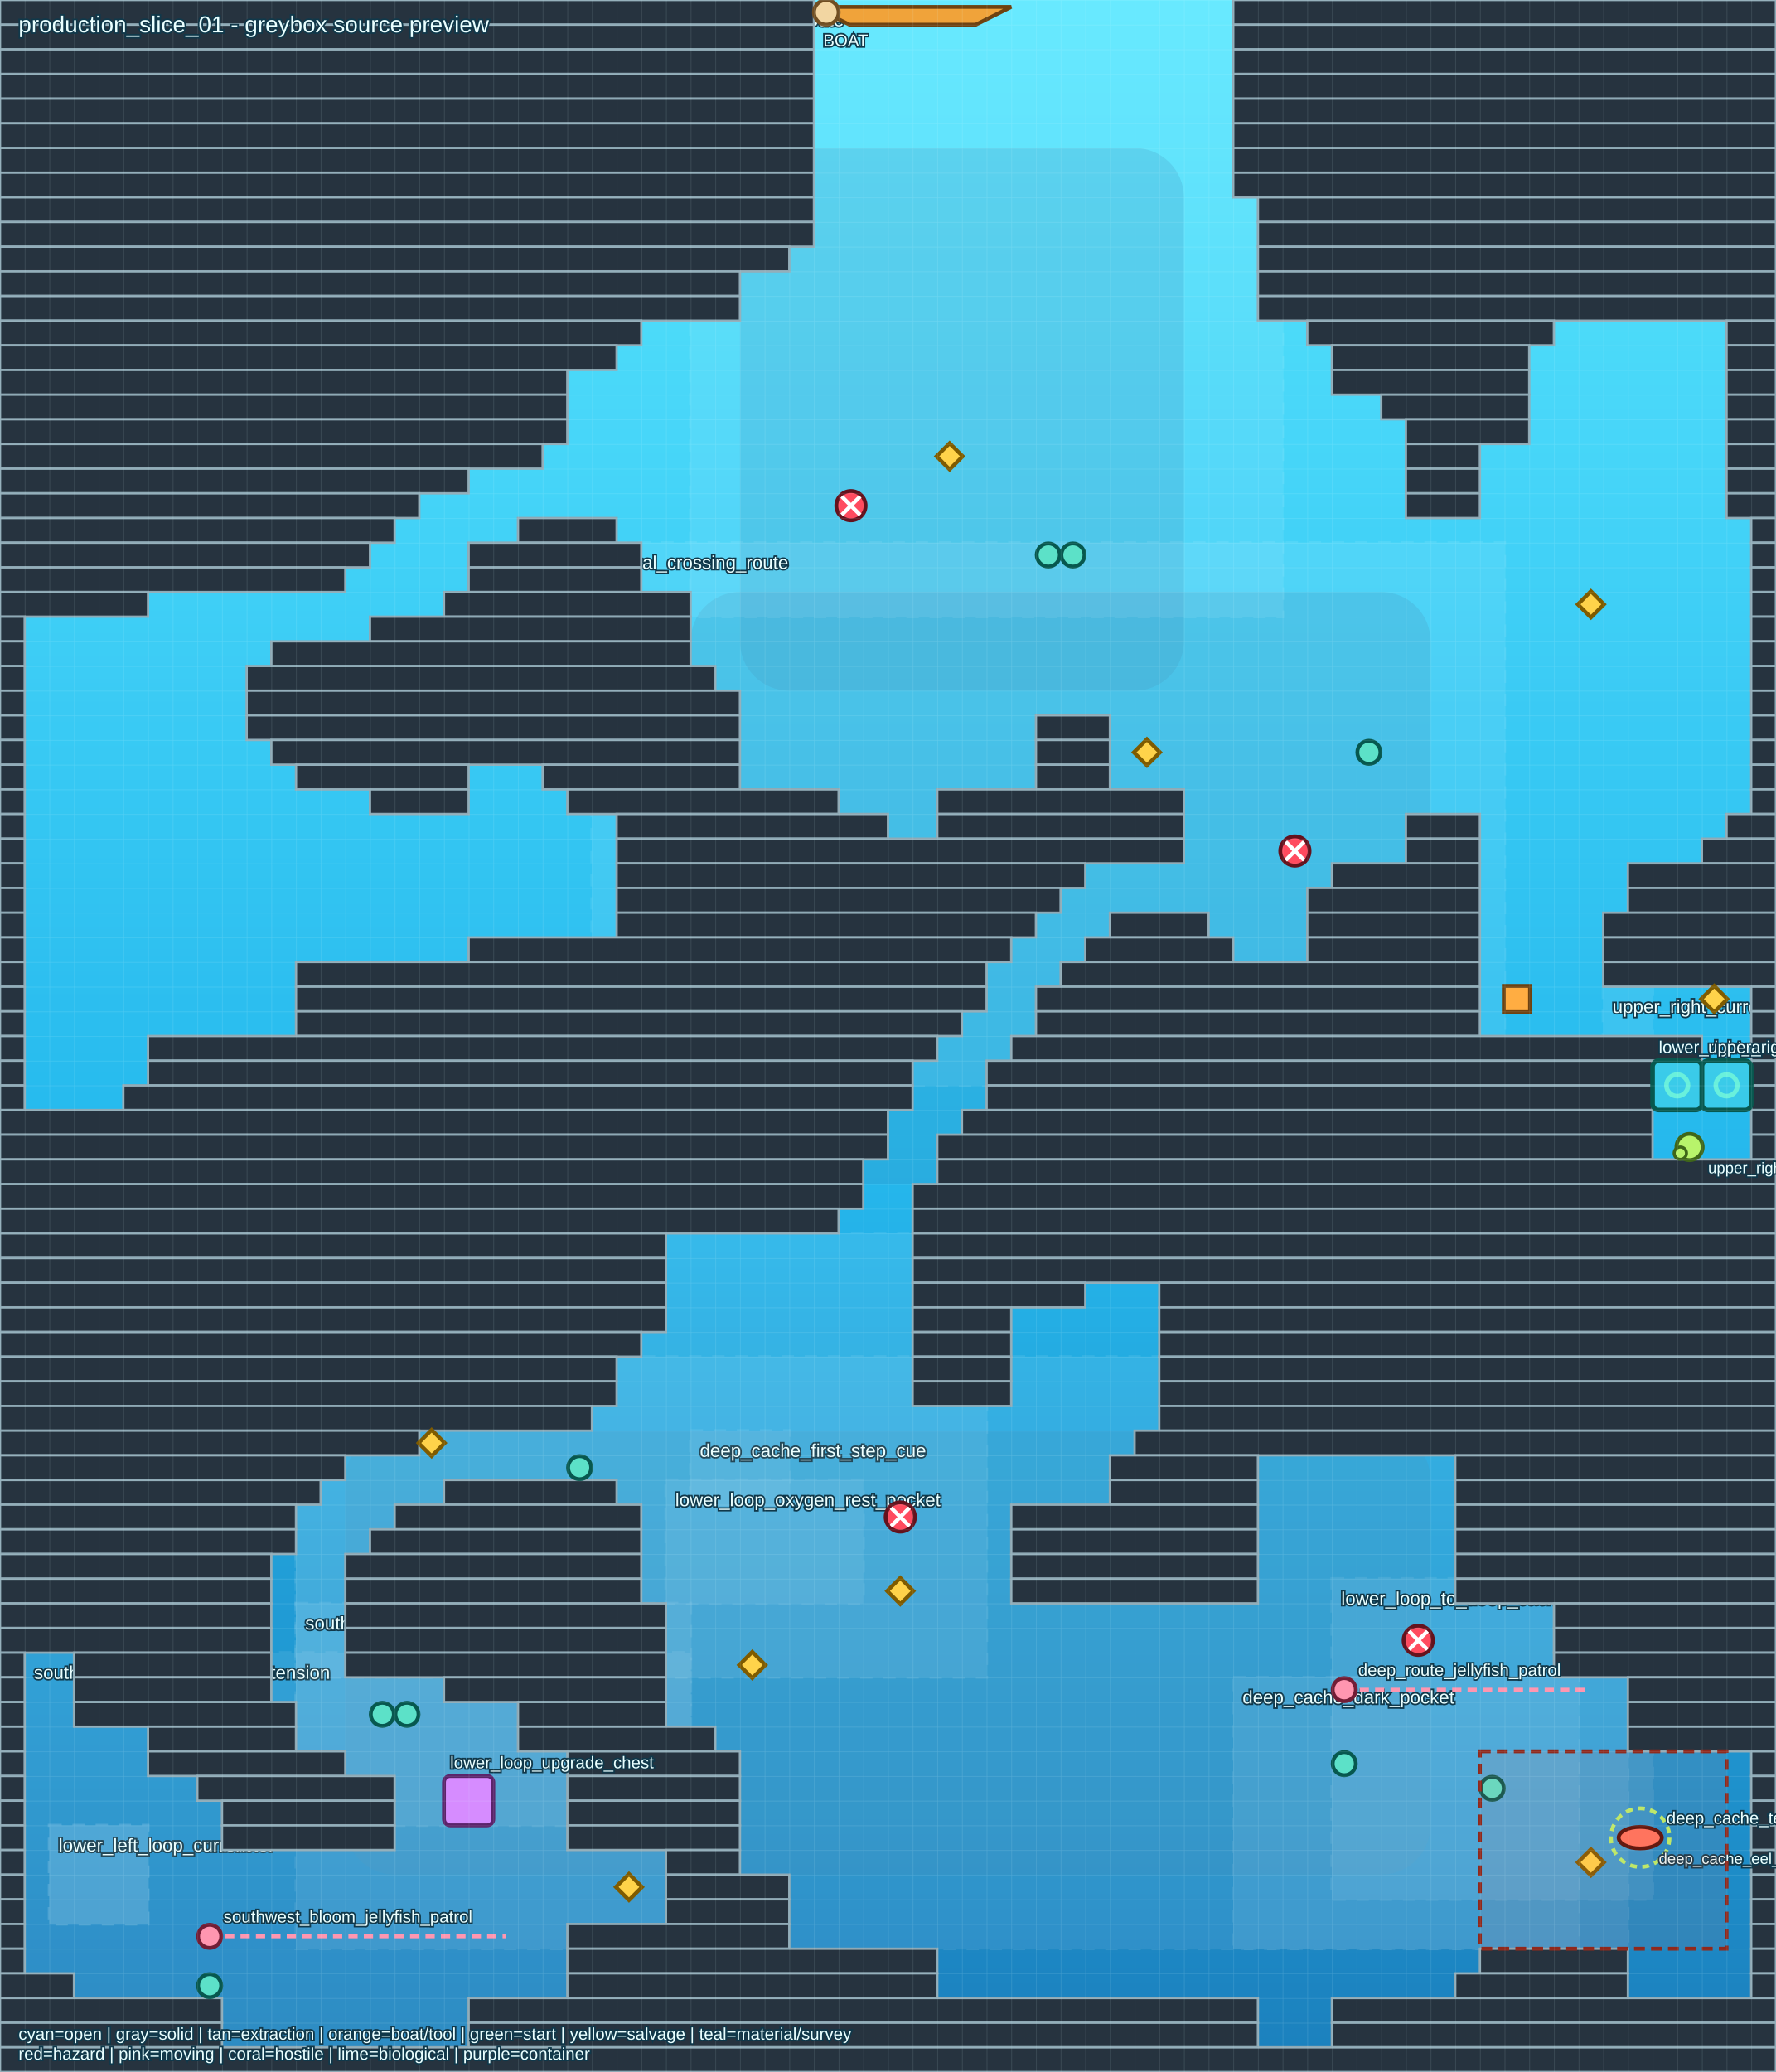
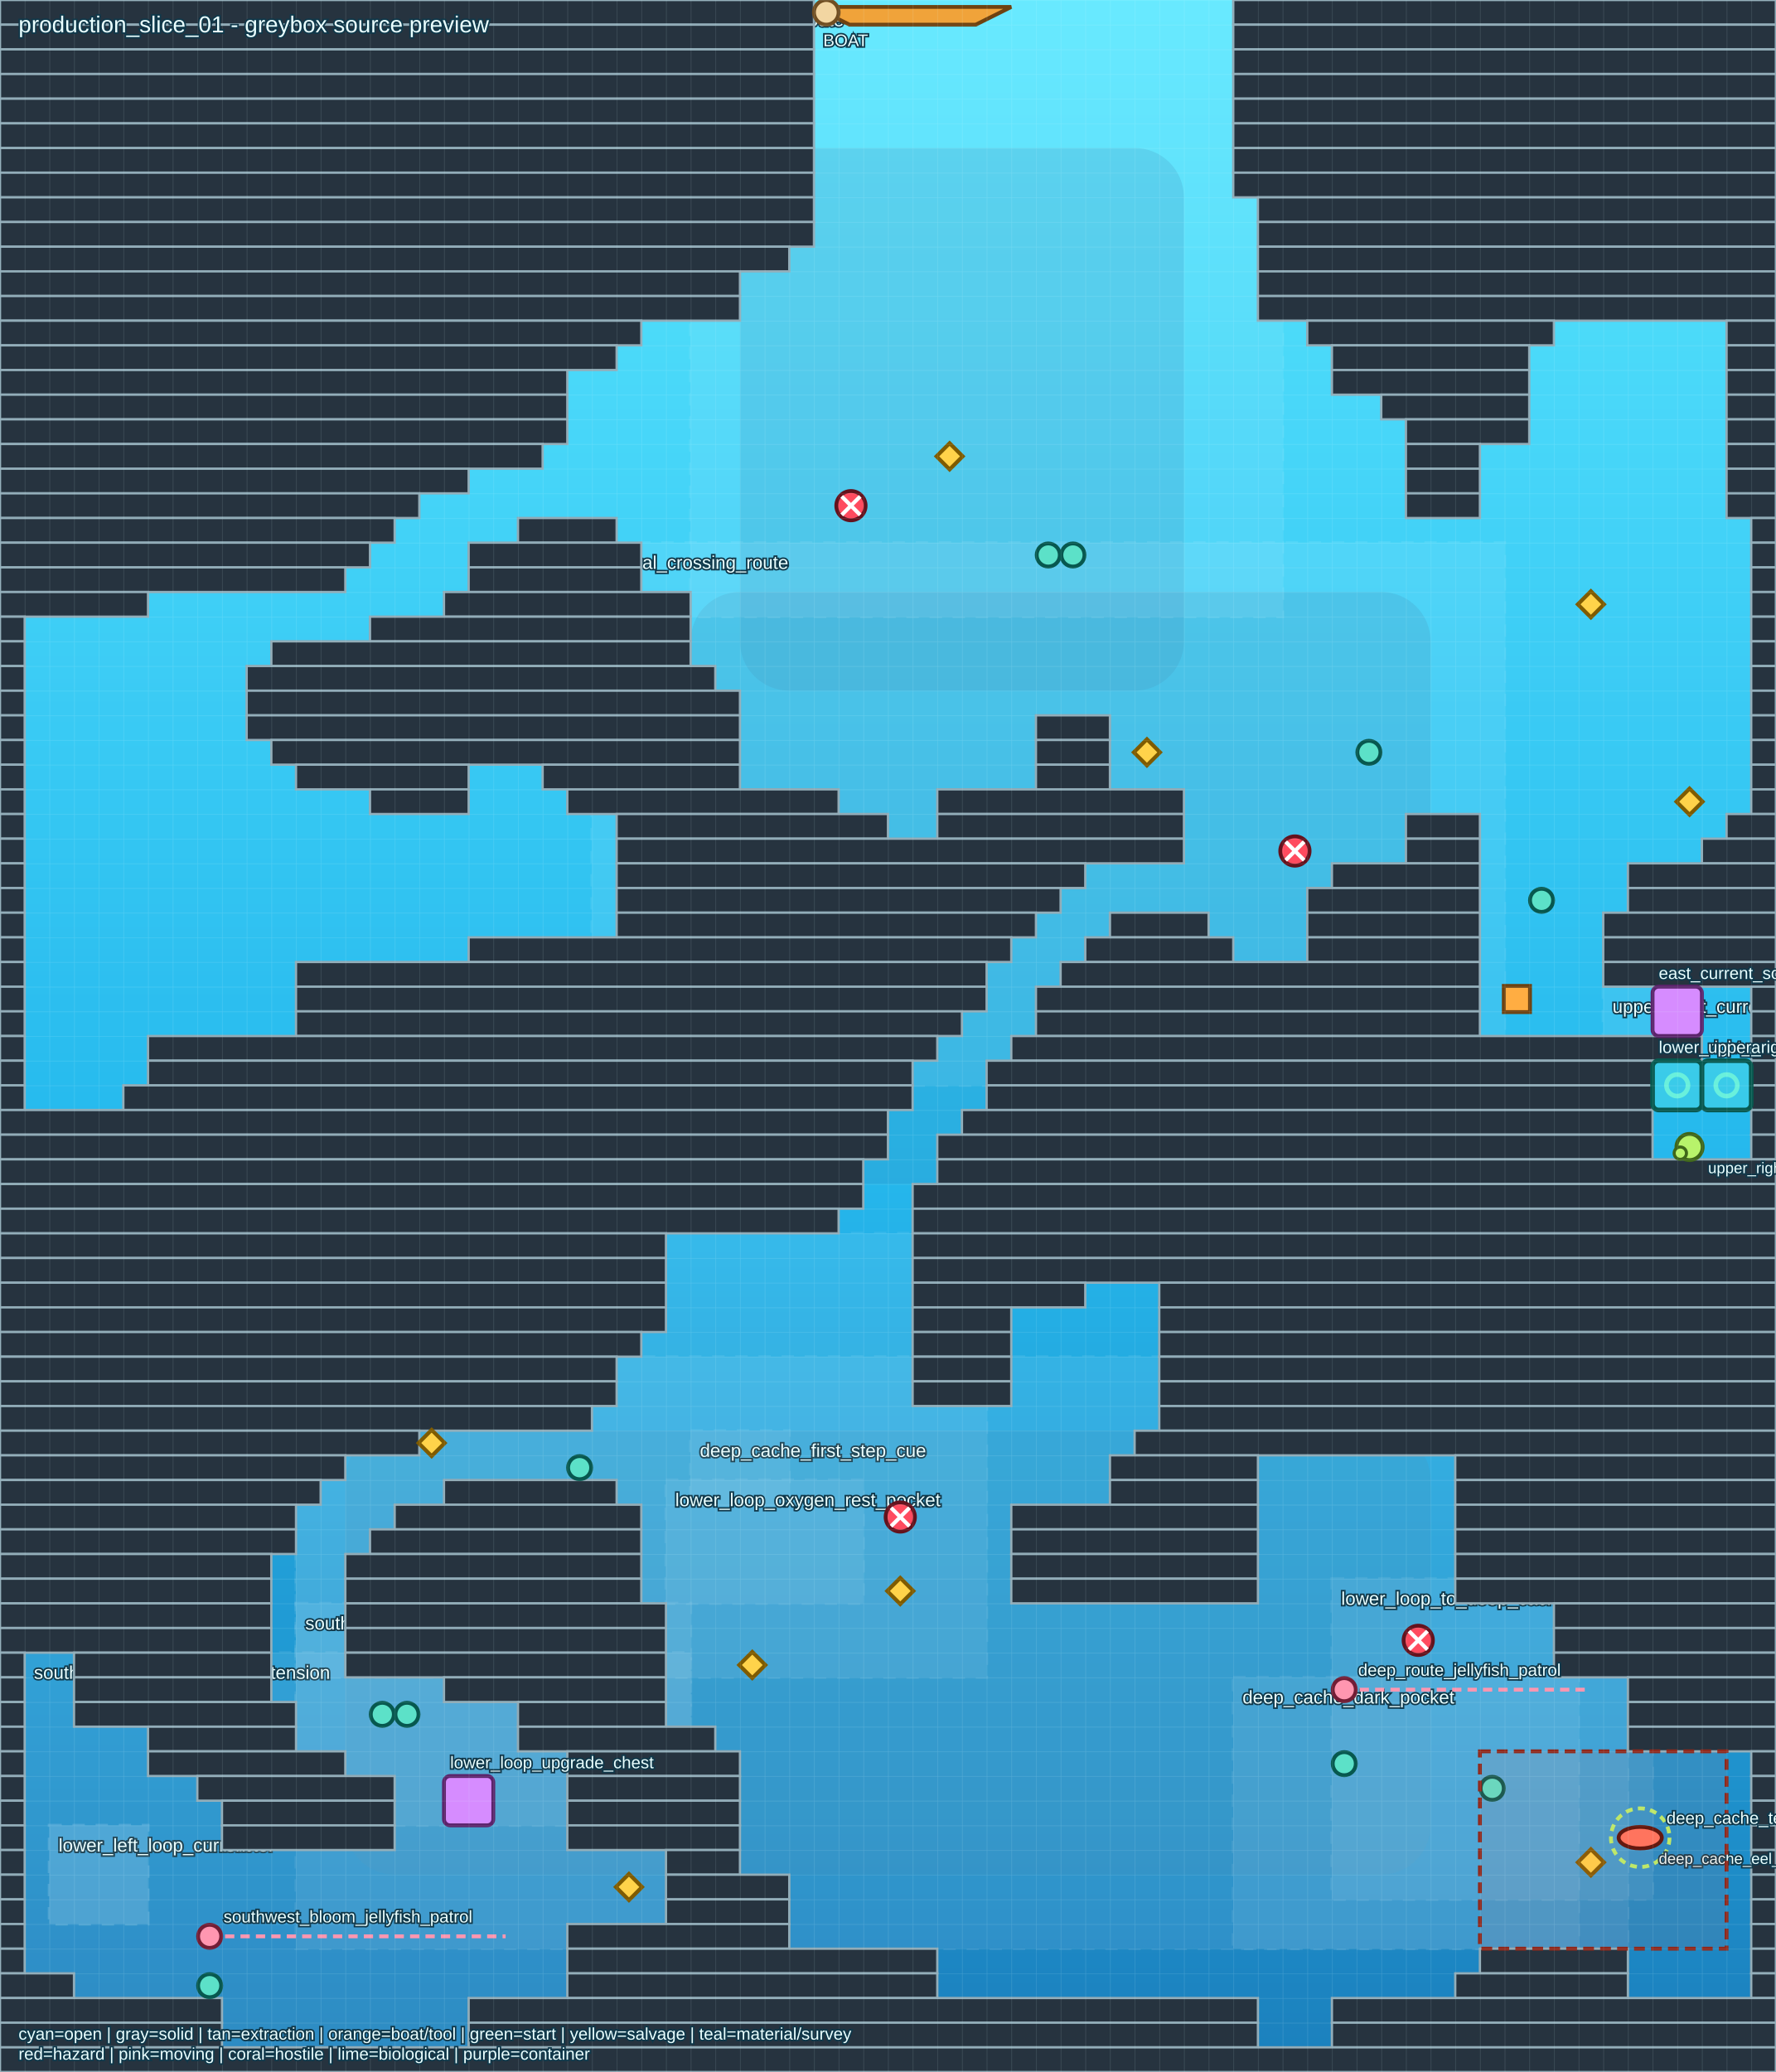
<svg xmlns="http://www.w3.org/2000/svg" viewBox="0 0 2304 2688" width="2304" height="2688">
  <defs>
    <linearGradient id="water" x1="0" y1="0" x2="0" y2="1">
      <stop offset="0%" stop-color="#4ee6ff" />
      <stop offset="55%" stop-color="#13b3ec" />
      <stop offset="100%" stop-color="#0874b7" />
    </linearGradient>
    <pattern id="grid" width="32" height="32" patternUnits="userSpaceOnUse">
      <path d="M 32 0 L 0 0 0 32" fill="none" stroke="#d8f7ff" stroke-width="1" opacity="0.22" />
    </pattern>
  </defs>
  <rect x="0" y="0" width="2304" height="2688" fill="url(#water)" />
  <rect x="960" y="192" width="576" height="704" rx="64" fill="#237fad" opacity="0.22" />
  <rect x="896" y="768" width="960" height="768" rx="64" fill="#237fad" opacity="0.22" />
  <rect x="448" y="1856" width="1408" height="576" rx="64" fill="#237fad" opacity="0.22" />
  <rect x="0" y="0" width="2304" height="2688" fill="#ffffff" opacity="0.08" stroke="#ffffff" stroke-width="4" stroke-dasharray="16 14" />
  <text x="12.0" y="34.0" fill="#eaffff" font-family="Arial, sans-serif" font-size="24" paint-order="stroke" stroke="#10384a" stroke-width="4">production_slice_bounds</text>
  <rect x="896" y="0" width="768" height="800" fill="#ffffff" opacity="0.08" stroke="#ffffff" stroke-width="4" stroke-dasharray="16 14" />
  <text x="908.0" y="34.0" fill="#eaffff" font-family="Arial, sans-serif" font-size="24" paint-order="stroke" stroke="#10384a" stroke-width="4">entry_shaft_route</text>
  <rect x="768" y="704" width="1184" height="704" fill="#ffffff" opacity="0.08" stroke="#ffffff" stroke-width="4" stroke-dasharray="16 14" />
  <text x="780.0" y="738.0" fill="#eaffff" font-family="Arial, sans-serif" font-size="24" paint-order="stroke" stroke="#10384a" stroke-width="4">central_crossing_route</text>
  <rect x="384" y="1760" width="1664" height="768" fill="#ffffff" opacity="0.08" stroke="#ffffff" stroke-width="4" stroke-dasharray="16 14" />
  <text x="396.0" y="1794.0" fill="#eaffff" font-family="Arial, sans-serif" font-size="24" paint-order="stroke" stroke="#10384a" stroke-width="4">lower_loop_route</text>
  <rect x="64" y="2368" width="128" height="128" fill="#ffffff" opacity="0.08" stroke="#ffffff" stroke-width="4" stroke-dasharray="16 14" />
  <text x="76.0" y="2402.0" fill="#eaffff" font-family="Arial, sans-serif" font-size="24" paint-order="stroke" stroke="#10384a" stroke-width="4">lower_left_loop_connector</text>
  <rect x="64" y="2368" width="128" height="128" fill="#ffffff" opacity="0.08" stroke="#ffffff" stroke-width="4" stroke-dasharray="16 14" />
  <text x="76.0" y="2402.0" fill="#eaffff" font-family="Arial, sans-serif" font-size="24" paint-order="stroke" stroke="#10384a" stroke-width="4">lower_left_loop_current</text>
  <rect x="2080" y="1280" width="64" height="64" fill="#ffffff" opacity="0.08" stroke="#ffffff" stroke-width="4" stroke-dasharray="16 14" />
  <text x="2092.0" y="1314.0" fill="#eaffff" font-family="Arial, sans-serif" font-size="24" paint-order="stroke" stroke="#10384a" stroke-width="4">upper_right_current_pocket_gate</text>
  <rect x="896" y="1856" width="128" height="96" fill="#ffffff" opacity="0.08" stroke="#ffffff" stroke-width="4" stroke-dasharray="16 14" />
  <text x="908.0" y="1890.0" fill="#eaffff" font-family="Arial, sans-serif" font-size="24" paint-order="stroke" stroke="#10384a" stroke-width="4">deep_cache_first_step_cue</text>
  <rect x="384" y="1600" width="896" height="576" fill="#ffffff" opacity="0.08" stroke="#ffffff" stroke-width="4" stroke-dasharray="16 14" />
  <text x="396.0" y="1634.0" fill="#eaffff" font-family="Arial, sans-serif" font-size="24" paint-order="stroke" stroke="#10384a" stroke-width="4">return_pressure_to_boat</text>
  <rect x="864" y="1920" width="256" height="160" fill="#ffffff" opacity="0.08" stroke="#ffffff" stroke-width="4" stroke-dasharray="16 14" />
  <text x="876.0" y="1954.0" fill="#eaffff" font-family="Arial, sans-serif" font-size="24" paint-order="stroke" stroke="#10384a" stroke-width="4">lower_loop_oxygen_rest_pocket</text>
  <rect x="32" y="2144" width="864" height="512" fill="#ffffff" opacity="0.08" stroke="#ffffff" stroke-width="4" stroke-dasharray="16 14" />
  <text x="44.0" y="2178.0" fill="#eaffff" font-family="Arial, sans-serif" font-size="24" paint-order="stroke" stroke="#10384a" stroke-width="4">southwest_return_pocket_extension</text>
  <rect x="384" y="2080" width="512" height="288" fill="#ffffff" opacity="0.08" stroke="#ffffff" stroke-width="4" stroke-dasharray="16 14" />
  <text x="396.0" y="2114.0" fill="#eaffff" font-family="Arial, sans-serif" font-size="24" paint-order="stroke" stroke="#10384a" stroke-width="4">southwest_pocket_pre_pickup_cue</text>
  <rect x="1728" y="2048" width="416" height="416" fill="#ffffff" opacity="0.08" stroke="#ffffff" stroke-width="4" stroke-dasharray="16 14" />
  <text x="1740.0" y="2082.0" fill="#eaffff" font-family="Arial, sans-serif" font-size="24" paint-order="stroke" stroke="#10384a" stroke-width="4">lower_loop_to_deep_cache_pressure</text>
  <rect x="1600" y="2176" width="512" height="352" fill="#ffffff" opacity="0.08" stroke="#ffffff" stroke-width="4" stroke-dasharray="16 14" />
  <text x="1612.0" y="2210.0" fill="#eaffff" font-family="Arial, sans-serif" font-size="24" paint-order="stroke" stroke="#10384a" stroke-width="4">deep_cache_dark_pocket</text>
  <rect x="0" y="0" width="1056" height="32" fill="#26333f" stroke="#8ea9b5" stroke-width="3" />
  <rect x="1600" y="0" width="704" height="32" fill="#26333f" stroke="#8ea9b5" stroke-width="3" />
  <rect x="0" y="32" width="1056" height="32" fill="#26333f" stroke="#8ea9b5" stroke-width="3" />
  <rect x="1600" y="32" width="704" height="32" fill="#26333f" stroke="#8ea9b5" stroke-width="3" />
  <rect x="0" y="64" width="1056" height="32" fill="#26333f" stroke="#8ea9b5" stroke-width="3" />
  <rect x="1600" y="64" width="704" height="32" fill="#26333f" stroke="#8ea9b5" stroke-width="3" />
  <rect x="0" y="96" width="1056" height="32" fill="#26333f" stroke="#8ea9b5" stroke-width="3" />
  <rect x="1600" y="96" width="704" height="32" fill="#26333f" stroke="#8ea9b5" stroke-width="3" />
  <rect x="0" y="128" width="1056" height="32" fill="#26333f" stroke="#8ea9b5" stroke-width="3" />
  <rect x="1600" y="128" width="704" height="32" fill="#26333f" stroke="#8ea9b5" stroke-width="3" />
  <rect x="0" y="160" width="1056" height="32" fill="#26333f" stroke="#8ea9b5" stroke-width="3" />
  <rect x="1600" y="160" width="704" height="32" fill="#26333f" stroke="#8ea9b5" stroke-width="3" />
  <rect x="0" y="192" width="1056" height="32" fill="#26333f" stroke="#8ea9b5" stroke-width="3" />
  <rect x="1600" y="192" width="704" height="32" fill="#26333f" stroke="#8ea9b5" stroke-width="3" />
  <rect x="0" y="224" width="1056" height="32" fill="#26333f" stroke="#8ea9b5" stroke-width="3" />
  <rect x="1600" y="224" width="704" height="32" fill="#26333f" stroke="#8ea9b5" stroke-width="3" />
  <rect x="0" y="256" width="1056" height="32" fill="#26333f" stroke="#8ea9b5" stroke-width="3" />
  <rect x="1632" y="256" width="672" height="32" fill="#26333f" stroke="#8ea9b5" stroke-width="3" />
  <rect x="0" y="288" width="1056" height="32" fill="#26333f" stroke="#8ea9b5" stroke-width="3" />
  <rect x="1632" y="288" width="672" height="32" fill="#26333f" stroke="#8ea9b5" stroke-width="3" />
  <rect x="0" y="320" width="1024" height="32" fill="#26333f" stroke="#8ea9b5" stroke-width="3" />
  <rect x="1632" y="320" width="672" height="32" fill="#26333f" stroke="#8ea9b5" stroke-width="3" />
  <rect x="0" y="352" width="960" height="32" fill="#26333f" stroke="#8ea9b5" stroke-width="3" />
  <rect x="1632" y="352" width="672" height="32" fill="#26333f" stroke="#8ea9b5" stroke-width="3" />
  <rect x="0" y="384" width="960" height="32" fill="#26333f" stroke="#8ea9b5" stroke-width="3" />
  <rect x="1632" y="384" width="672" height="32" fill="#26333f" stroke="#8ea9b5" stroke-width="3" />
  <rect x="0" y="416" width="832" height="32" fill="#26333f" stroke="#8ea9b5" stroke-width="3" />
  <rect x="1696" y="416" width="320" height="32" fill="#26333f" stroke="#8ea9b5" stroke-width="3" />
  <rect x="2240" y="416" width="64" height="32" fill="#26333f" stroke="#8ea9b5" stroke-width="3" />
  <rect x="0" y="448" width="800" height="32" fill="#26333f" stroke="#8ea9b5" stroke-width="3" />
  <rect x="1728" y="448" width="256" height="32" fill="#26333f" stroke="#8ea9b5" stroke-width="3" />
  <rect x="2240" y="448" width="64" height="32" fill="#26333f" stroke="#8ea9b5" stroke-width="3" />
  <rect x="0" y="480" width="736" height="32" fill="#26333f" stroke="#8ea9b5" stroke-width="3" />
  <rect x="1728" y="480" width="256" height="32" fill="#26333f" stroke="#8ea9b5" stroke-width="3" />
  <rect x="2240" y="480" width="64" height="32" fill="#26333f" stroke="#8ea9b5" stroke-width="3" />
  <rect x="0" y="512" width="736" height="32" fill="#26333f" stroke="#8ea9b5" stroke-width="3" />
  <rect x="1792" y="512" width="192" height="32" fill="#26333f" stroke="#8ea9b5" stroke-width="3" />
  <rect x="2240" y="512" width="64" height="32" fill="#26333f" stroke="#8ea9b5" stroke-width="3" />
  <rect x="0" y="544" width="736" height="32" fill="#26333f" stroke="#8ea9b5" stroke-width="3" />
  <rect x="1824" y="544" width="160" height="32" fill="#26333f" stroke="#8ea9b5" stroke-width="3" />
  <rect x="2240" y="544" width="64" height="32" fill="#26333f" stroke="#8ea9b5" stroke-width="3" />
  <rect x="0" y="576" width="704" height="32" fill="#26333f" stroke="#8ea9b5" stroke-width="3" />
  <rect x="1824" y="576" width="96" height="32" fill="#26333f" stroke="#8ea9b5" stroke-width="3" />
  <rect x="2240" y="576" width="64" height="32" fill="#26333f" stroke="#8ea9b5" stroke-width="3" />
  <rect x="0" y="608" width="608" height="32" fill="#26333f" stroke="#8ea9b5" stroke-width="3" />
  <rect x="1824" y="608" width="96" height="32" fill="#26333f" stroke="#8ea9b5" stroke-width="3" />
  <rect x="2240" y="608" width="64" height="32" fill="#26333f" stroke="#8ea9b5" stroke-width="3" />
  <rect x="0" y="640" width="544" height="32" fill="#26333f" stroke="#8ea9b5" stroke-width="3" />
  <rect x="1824" y="640" width="96" height="32" fill="#26333f" stroke="#8ea9b5" stroke-width="3" />
  <rect x="2240" y="640" width="64" height="32" fill="#26333f" stroke="#8ea9b5" stroke-width="3" />
  <rect x="0" y="672" width="512" height="32" fill="#26333f" stroke="#8ea9b5" stroke-width="3" />
  <rect x="672" y="672" width="128" height="32" fill="#26333f" stroke="#8ea9b5" stroke-width="3" />
  <rect x="2272" y="672" width="32" height="32" fill="#26333f" stroke="#8ea9b5" stroke-width="3" />
  <rect x="0" y="704" width="480" height="32" fill="#26333f" stroke="#8ea9b5" stroke-width="3" />
  <rect x="608" y="704" width="224" height="32" fill="#26333f" stroke="#8ea9b5" stroke-width="3" />
  <rect x="2272" y="704" width="32" height="32" fill="#26333f" stroke="#8ea9b5" stroke-width="3" />
  <rect x="0" y="736" width="448" height="32" fill="#26333f" stroke="#8ea9b5" stroke-width="3" />
  <rect x="608" y="736" width="224" height="32" fill="#26333f" stroke="#8ea9b5" stroke-width="3" />
  <rect x="2272" y="736" width="32" height="32" fill="#26333f" stroke="#8ea9b5" stroke-width="3" />
  <rect x="0" y="768" width="192" height="32" fill="#26333f" stroke="#8ea9b5" stroke-width="3" />
  <rect x="576" y="768" width="320" height="32" fill="#26333f" stroke="#8ea9b5" stroke-width="3" />
  <rect x="2272" y="768" width="32" height="32" fill="#26333f" stroke="#8ea9b5" stroke-width="3" />
  <rect x="0" y="800" width="32" height="32" fill="#26333f" stroke="#8ea9b5" stroke-width="3" />
  <rect x="480" y="800" width="416" height="32" fill="#26333f" stroke="#8ea9b5" stroke-width="3" />
  <rect x="2272" y="800" width="32" height="32" fill="#26333f" stroke="#8ea9b5" stroke-width="3" />
  <rect x="0" y="832" width="32" height="32" fill="#26333f" stroke="#8ea9b5" stroke-width="3" />
  <rect x="352" y="832" width="544" height="32" fill="#26333f" stroke="#8ea9b5" stroke-width="3" />
  <rect x="2272" y="832" width="32" height="32" fill="#26333f" stroke="#8ea9b5" stroke-width="3" />
  <rect x="0" y="864" width="32" height="32" fill="#26333f" stroke="#8ea9b5" stroke-width="3" />
  <rect x="320" y="864" width="608" height="32" fill="#26333f" stroke="#8ea9b5" stroke-width="3" />
  <rect x="2272" y="864" width="32" height="32" fill="#26333f" stroke="#8ea9b5" stroke-width="3" />
  <rect x="0" y="896" width="32" height="32" fill="#26333f" stroke="#8ea9b5" stroke-width="3" />
  <rect x="320" y="896" width="640" height="32" fill="#26333f" stroke="#8ea9b5" stroke-width="3" />
  <rect x="2272" y="896" width="32" height="32" fill="#26333f" stroke="#8ea9b5" stroke-width="3" />
  <rect x="0" y="928" width="32" height="32" fill="#26333f" stroke="#8ea9b5" stroke-width="3" />
  <rect x="320" y="928" width="640" height="32" fill="#26333f" stroke="#8ea9b5" stroke-width="3" />
  <rect x="1344" y="928" width="96" height="32" fill="#26333f" stroke="#8ea9b5" stroke-width="3" />
  <rect x="2272" y="928" width="32" height="32" fill="#26333f" stroke="#8ea9b5" stroke-width="3" />
  <rect x="0" y="960" width="32" height="32" fill="#26333f" stroke="#8ea9b5" stroke-width="3" />
  <rect x="352" y="960" width="608" height="32" fill="#26333f" stroke="#8ea9b5" stroke-width="3" />
  <rect x="1344" y="960" width="96" height="32" fill="#26333f" stroke="#8ea9b5" stroke-width="3" />
  <rect x="2272" y="960" width="32" height="32" fill="#26333f" stroke="#8ea9b5" stroke-width="3" />
  <rect x="0" y="992" width="32" height="32" fill="#26333f" stroke="#8ea9b5" stroke-width="3" />
  <rect x="384" y="992" width="224" height="32" fill="#26333f" stroke="#8ea9b5" stroke-width="3" />
  <rect x="704" y="992" width="256" height="32" fill="#26333f" stroke="#8ea9b5" stroke-width="3" />
  <rect x="1344" y="992" width="96" height="32" fill="#26333f" stroke="#8ea9b5" stroke-width="3" />
  <rect x="2272" y="992" width="32" height="32" fill="#26333f" stroke="#8ea9b5" stroke-width="3" />
  <rect x="0" y="1024" width="32" height="32" fill="#26333f" stroke="#8ea9b5" stroke-width="3" />
  <rect x="480" y="1024" width="128" height="32" fill="#26333f" stroke="#8ea9b5" stroke-width="3" />
  <rect x="736" y="1024" width="352" height="32" fill="#26333f" stroke="#8ea9b5" stroke-width="3" />
  <rect x="1216" y="1024" width="320" height="32" fill="#26333f" stroke="#8ea9b5" stroke-width="3" />
  <rect x="2272" y="1024" width="32" height="32" fill="#26333f" stroke="#8ea9b5" stroke-width="3" />
  <rect x="0" y="1056" width="32" height="32" fill="#26333f" stroke="#8ea9b5" stroke-width="3" />
  <rect x="800" y="1056" width="352" height="32" fill="#26333f" stroke="#8ea9b5" stroke-width="3" />
  <rect x="1216" y="1056" width="320" height="32" fill="#26333f" stroke="#8ea9b5" stroke-width="3" />
  <rect x="1824" y="1056" width="96" height="32" fill="#26333f" stroke="#8ea9b5" stroke-width="3" />
  <rect x="2240" y="1056" width="64" height="32" fill="#26333f" stroke="#8ea9b5" stroke-width="3" />
  <rect x="0" y="1088" width="32" height="32" fill="#26333f" stroke="#8ea9b5" stroke-width="3" />
  <rect x="800" y="1088" width="736" height="32" fill="#26333f" stroke="#8ea9b5" stroke-width="3" />
  <rect x="1824" y="1088" width="96" height="32" fill="#26333f" stroke="#8ea9b5" stroke-width="3" />
  <rect x="2208" y="1088" width="96" height="32" fill="#26333f" stroke="#8ea9b5" stroke-width="3" />
  <rect x="0" y="1120" width="32" height="32" fill="#26333f" stroke="#8ea9b5" stroke-width="3" />
  <rect x="800" y="1120" width="608" height="32" fill="#26333f" stroke="#8ea9b5" stroke-width="3" />
  <rect x="1728" y="1120" width="192" height="32" fill="#26333f" stroke="#8ea9b5" stroke-width="3" />
  <rect x="2112" y="1120" width="192" height="32" fill="#26333f" stroke="#8ea9b5" stroke-width="3" />
  <rect x="0" y="1152" width="32" height="32" fill="#26333f" stroke="#8ea9b5" stroke-width="3" />
  <rect x="800" y="1152" width="576" height="32" fill="#26333f" stroke="#8ea9b5" stroke-width="3" />
  <rect x="1696" y="1152" width="224" height="32" fill="#26333f" stroke="#8ea9b5" stroke-width="3" />
  <rect x="2112" y="1152" width="192" height="32" fill="#26333f" stroke="#8ea9b5" stroke-width="3" />
  <rect x="0" y="1184" width="32" height="32" fill="#26333f" stroke="#8ea9b5" stroke-width="3" />
  <rect x="800" y="1184" width="544" height="32" fill="#26333f" stroke="#8ea9b5" stroke-width="3" />
  <rect x="1440" y="1184" width="128" height="32" fill="#26333f" stroke="#8ea9b5" stroke-width="3" />
  <rect x="1696" y="1184" width="224" height="32" fill="#26333f" stroke="#8ea9b5" stroke-width="3" />
  <rect x="2080" y="1184" width="224" height="32" fill="#26333f" stroke="#8ea9b5" stroke-width="3" />
  <rect x="0" y="1216" width="32" height="32" fill="#26333f" stroke="#8ea9b5" stroke-width="3" />
  <rect x="608" y="1216" width="704" height="32" fill="#26333f" stroke="#8ea9b5" stroke-width="3" />
  <rect x="1408" y="1216" width="192" height="32" fill="#26333f" stroke="#8ea9b5" stroke-width="3" />
  <rect x="1696" y="1216" width="224" height="32" fill="#26333f" stroke="#8ea9b5" stroke-width="3" />
  <rect x="2080" y="1216" width="224" height="32" fill="#26333f" stroke="#8ea9b5" stroke-width="3" />
  <rect x="0" y="1248" width="32" height="32" fill="#26333f" stroke="#8ea9b5" stroke-width="3" />
  <rect x="384" y="1248" width="896" height="32" fill="#26333f" stroke="#8ea9b5" stroke-width="3" />
  <rect x="1376" y="1248" width="544" height="32" fill="#26333f" stroke="#8ea9b5" stroke-width="3" />
  <rect x="2080" y="1248" width="224" height="32" fill="#26333f" stroke="#8ea9b5" stroke-width="3" />
  <rect x="0" y="1280" width="32" height="32" fill="#26333f" stroke="#8ea9b5" stroke-width="3" />
  <rect x="384" y="1280" width="896" height="32" fill="#26333f" stroke="#8ea9b5" stroke-width="3" />
  <rect x="1344" y="1280" width="576" height="32" fill="#26333f" stroke="#8ea9b5" stroke-width="3" />
  <rect x="2272" y="1280" width="32" height="32" fill="#26333f" stroke="#8ea9b5" stroke-width="3" />
  <rect x="0" y="1312" width="32" height="32" fill="#26333f" stroke="#8ea9b5" stroke-width="3" />
  <rect x="384" y="1312" width="864" height="32" fill="#26333f" stroke="#8ea9b5" stroke-width="3" />
  <rect x="1344" y="1312" width="576" height="32" fill="#26333f" stroke="#8ea9b5" stroke-width="3" />
  <rect x="2272" y="1312" width="32" height="32" fill="#26333f" stroke="#8ea9b5" stroke-width="3" />
  <rect x="0" y="1344" width="32" height="32" fill="#26333f" stroke="#8ea9b5" stroke-width="3" />
  <rect x="192" y="1344" width="1024" height="32" fill="#26333f" stroke="#8ea9b5" stroke-width="3" />
  <rect x="1312" y="1344" width="896" height="32" fill="#26333f" stroke="#8ea9b5" stroke-width="3" />
  <rect x="2272" y="1344" width="32" height="32" fill="#26333f" stroke="#8ea9b5" stroke-width="3" />
  <rect x="0" y="1376" width="32" height="32" fill="#26333f" stroke="#8ea9b5" stroke-width="3" />
  <rect x="192" y="1376" width="992" height="32" fill="#26333f" stroke="#8ea9b5" stroke-width="3" />
  <rect x="1280" y="1376" width="864" height="32" fill="#26333f" stroke="#8ea9b5" stroke-width="3" />
  <rect x="2272" y="1376" width="32" height="32" fill="#26333f" stroke="#8ea9b5" stroke-width="3" />
  <rect x="0" y="1408" width="32" height="32" fill="#26333f" stroke="#8ea9b5" stroke-width="3" />
  <rect x="160" y="1408" width="1024" height="32" fill="#26333f" stroke="#8ea9b5" stroke-width="3" />
  <rect x="1280" y="1408" width="864" height="32" fill="#26333f" stroke="#8ea9b5" stroke-width="3" />
  <rect x="2272" y="1408" width="32" height="32" fill="#26333f" stroke="#8ea9b5" stroke-width="3" />
  <rect x="0" y="1440" width="1152" height="32" fill="#26333f" stroke="#8ea9b5" stroke-width="3" />
  <rect x="1248" y="1440" width="896" height="32" fill="#26333f" stroke="#8ea9b5" stroke-width="3" />
  <rect x="2272" y="1440" width="32" height="32" fill="#26333f" stroke="#8ea9b5" stroke-width="3" />
  <rect x="0" y="1472" width="1152" height="32" fill="#26333f" stroke="#8ea9b5" stroke-width="3" />
  <rect x="1216" y="1472" width="928" height="32" fill="#26333f" stroke="#8ea9b5" stroke-width="3" />
  <rect x="2272" y="1472" width="32" height="32" fill="#26333f" stroke="#8ea9b5" stroke-width="3" />
  <rect x="0" y="1504" width="1120" height="32" fill="#26333f" stroke="#8ea9b5" stroke-width="3" />
  <rect x="1216" y="1504" width="1088" height="32" fill="#26333f" stroke="#8ea9b5" stroke-width="3" />
  <rect x="0" y="1536" width="1120" height="32" fill="#26333f" stroke="#8ea9b5" stroke-width="3" />
  <rect x="1184" y="1536" width="1120" height="32" fill="#26333f" stroke="#8ea9b5" stroke-width="3" />
  <rect x="0" y="1568" width="1088" height="32" fill="#26333f" stroke="#8ea9b5" stroke-width="3" />
  <rect x="1184" y="1568" width="1120" height="32" fill="#26333f" stroke="#8ea9b5" stroke-width="3" />
  <rect x="0" y="1600" width="864" height="32" fill="#26333f" stroke="#8ea9b5" stroke-width="3" />
  <rect x="1184" y="1600" width="1120" height="32" fill="#26333f" stroke="#8ea9b5" stroke-width="3" />
  <rect x="0" y="1632" width="864" height="32" fill="#26333f" stroke="#8ea9b5" stroke-width="3" />
  <rect x="1184" y="1632" width="1120" height="32" fill="#26333f" stroke="#8ea9b5" stroke-width="3" />
  <rect x="0" y="1664" width="864" height="32" fill="#26333f" stroke="#8ea9b5" stroke-width="3" />
  <rect x="1184" y="1664" width="224" height="32" fill="#26333f" stroke="#8ea9b5" stroke-width="3" />
  <rect x="1504" y="1664" width="800" height="32" fill="#26333f" stroke="#8ea9b5" stroke-width="3" />
  <rect x="0" y="1696" width="864" height="32" fill="#26333f" stroke="#8ea9b5" stroke-width="3" />
  <rect x="1184" y="1696" width="128" height="32" fill="#26333f" stroke="#8ea9b5" stroke-width="3" />
  <rect x="1504" y="1696" width="800" height="32" fill="#26333f" stroke="#8ea9b5" stroke-width="3" />
  <rect x="0" y="1728" width="832" height="32" fill="#26333f" stroke="#8ea9b5" stroke-width="3" />
  <rect x="1184" y="1728" width="128" height="32" fill="#26333f" stroke="#8ea9b5" stroke-width="3" />
  <rect x="1504" y="1728" width="800" height="32" fill="#26333f" stroke="#8ea9b5" stroke-width="3" />
  <rect x="0" y="1760" width="800" height="32" fill="#26333f" stroke="#8ea9b5" stroke-width="3" />
  <rect x="1184" y="1760" width="128" height="32" fill="#26333f" stroke="#8ea9b5" stroke-width="3" />
  <rect x="1504" y="1760" width="800" height="32" fill="#26333f" stroke="#8ea9b5" stroke-width="3" />
  <rect x="0" y="1792" width="800" height="32" fill="#26333f" stroke="#8ea9b5" stroke-width="3" />
  <rect x="1184" y="1792" width="128" height="32" fill="#26333f" stroke="#8ea9b5" stroke-width="3" />
  <rect x="1504" y="1792" width="800" height="32" fill="#26333f" stroke="#8ea9b5" stroke-width="3" />
  <rect x="0" y="1824" width="768" height="32" fill="#26333f" stroke="#8ea9b5" stroke-width="3" />
  <rect x="1504" y="1824" width="800" height="32" fill="#26333f" stroke="#8ea9b5" stroke-width="3" />
  <rect x="0" y="1856" width="544" height="32" fill="#26333f" stroke="#8ea9b5" stroke-width="3" />
  <rect x="1472" y="1856" width="832" height="32" fill="#26333f" stroke="#8ea9b5" stroke-width="3" />
  <rect x="0" y="1888" width="448" height="32" fill="#26333f" stroke="#8ea9b5" stroke-width="3" />
  <rect x="1440" y="1888" width="192" height="32" fill="#26333f" stroke="#8ea9b5" stroke-width="3" />
  <rect x="1888" y="1888" width="416" height="32" fill="#26333f" stroke="#8ea9b5" stroke-width="3" />
  <rect x="0" y="1920" width="416" height="32" fill="#26333f" stroke="#8ea9b5" stroke-width="3" />
  <rect x="576" y="1920" width="224" height="32" fill="#26333f" stroke="#8ea9b5" stroke-width="3" />
  <rect x="1440" y="1920" width="192" height="32" fill="#26333f" stroke="#8ea9b5" stroke-width="3" />
  <rect x="1888" y="1920" width="416" height="32" fill="#26333f" stroke="#8ea9b5" stroke-width="3" />
  <rect x="0" y="1952" width="384" height="32" fill="#26333f" stroke="#8ea9b5" stroke-width="3" />
  <rect x="512" y="1952" width="320" height="32" fill="#26333f" stroke="#8ea9b5" stroke-width="3" />
  <rect x="1312" y="1952" width="320" height="32" fill="#26333f" stroke="#8ea9b5" stroke-width="3" />
  <rect x="1888" y="1952" width="416" height="32" fill="#26333f" stroke="#8ea9b5" stroke-width="3" />
  <rect x="0" y="1984" width="384" height="32" fill="#26333f" stroke="#8ea9b5" stroke-width="3" />
  <rect x="480" y="1984" width="352" height="32" fill="#26333f" stroke="#8ea9b5" stroke-width="3" />
  <rect x="1312" y="1984" width="320" height="32" fill="#26333f" stroke="#8ea9b5" stroke-width="3" />
  <rect x="1888" y="1984" width="416" height="32" fill="#26333f" stroke="#8ea9b5" stroke-width="3" />
  <rect x="0" y="2016" width="352" height="32" fill="#26333f" stroke="#8ea9b5" stroke-width="3" />
  <rect x="448" y="2016" width="384" height="32" fill="#26333f" stroke="#8ea9b5" stroke-width="3" />
  <rect x="1312" y="2016" width="320" height="32" fill="#26333f" stroke="#8ea9b5" stroke-width="3" />
  <rect x="1888" y="2016" width="416" height="32" fill="#26333f" stroke="#8ea9b5" stroke-width="3" />
  <rect x="0" y="2048" width="352" height="32" fill="#26333f" stroke="#8ea9b5" stroke-width="3" />
  <rect x="448" y="2048" width="384" height="32" fill="#26333f" stroke="#8ea9b5" stroke-width="3" />
  <rect x="1312" y="2048" width="320" height="32" fill="#26333f" stroke="#8ea9b5" stroke-width="3" />
  <rect x="1888" y="2048" width="416" height="32" fill="#26333f" stroke="#8ea9b5" stroke-width="3" />
  <rect x="0" y="2080" width="352" height="32" fill="#26333f" stroke="#8ea9b5" stroke-width="3" />
  <rect x="448" y="2080" width="416" height="32" fill="#26333f" stroke="#8ea9b5" stroke-width="3" />
  <rect x="2016" y="2080" width="288" height="32" fill="#26333f" stroke="#8ea9b5" stroke-width="3" />
  <rect x="0" y="2112" width="352" height="32" fill="#26333f" stroke="#8ea9b5" stroke-width="3" />
  <rect x="448" y="2112" width="416" height="32" fill="#26333f" stroke="#8ea9b5" stroke-width="3" />
  <rect x="2016" y="2112" width="288" height="32" fill="#26333f" stroke="#8ea9b5" stroke-width="3" />
  <rect x="0" y="2144" width="32" height="32" fill="#26333f" stroke="#8ea9b5" stroke-width="3" />
  <rect x="96" y="2144" width="256" height="32" fill="#26333f" stroke="#8ea9b5" stroke-width="3" />
  <rect x="448" y="2144" width="416" height="32" fill="#26333f" stroke="#8ea9b5" stroke-width="3" />
  <rect x="2016" y="2144" width="288" height="32" fill="#26333f" stroke="#8ea9b5" stroke-width="3" />
  <rect x="0" y="2176" width="32" height="32" fill="#26333f" stroke="#8ea9b5" stroke-width="3" />
  <rect x="96" y="2176" width="256" height="32" fill="#26333f" stroke="#8ea9b5" stroke-width="3" />
  <rect x="576" y="2176" width="288" height="32" fill="#26333f" stroke="#8ea9b5" stroke-width="3" />
  <rect x="2112" y="2176" width="192" height="32" fill="#26333f" stroke="#8ea9b5" stroke-width="3" />
  <rect x="0" y="2208" width="32" height="32" fill="#26333f" stroke="#8ea9b5" stroke-width="3" />
  <rect x="96" y="2208" width="288" height="32" fill="#26333f" stroke="#8ea9b5" stroke-width="3" />
  <rect x="672" y="2208" width="192" height="32" fill="#26333f" stroke="#8ea9b5" stroke-width="3" />
  <rect x="2112" y="2208" width="192" height="32" fill="#26333f" stroke="#8ea9b5" stroke-width="3" />
  <rect x="0" y="2240" width="32" height="32" fill="#26333f" stroke="#8ea9b5" stroke-width="3" />
  <rect x="192" y="2240" width="192" height="32" fill="#26333f" stroke="#8ea9b5" stroke-width="3" />
  <rect x="672" y="2240" width="256" height="32" fill="#26333f" stroke="#8ea9b5" stroke-width="3" />
  <rect x="2112" y="2240" width="192" height="32" fill="#26333f" stroke="#8ea9b5" stroke-width="3" />
  <rect x="0" y="2272" width="32" height="32" fill="#26333f" stroke="#8ea9b5" stroke-width="3" />
  <rect x="192" y="2272" width="256" height="32" fill="#26333f" stroke="#8ea9b5" stroke-width="3" />
  <rect x="736" y="2272" width="224" height="32" fill="#26333f" stroke="#8ea9b5" stroke-width="3" />
  <rect x="2272" y="2272" width="32" height="32" fill="#26333f" stroke="#8ea9b5" stroke-width="3" />
  <rect x="0" y="2304" width="32" height="32" fill="#26333f" stroke="#8ea9b5" stroke-width="3" />
  <rect x="256" y="2304" width="256" height="32" fill="#26333f" stroke="#8ea9b5" stroke-width="3" />
  <rect x="736" y="2304" width="224" height="32" fill="#26333f" stroke="#8ea9b5" stroke-width="3" />
  <rect x="2272" y="2304" width="32" height="32" fill="#26333f" stroke="#8ea9b5" stroke-width="3" />
  <rect x="0" y="2336" width="32" height="32" fill="#26333f" stroke="#8ea9b5" stroke-width="3" />
  <rect x="288" y="2336" width="224" height="32" fill="#26333f" stroke="#8ea9b5" stroke-width="3" />
  <rect x="736" y="2336" width="224" height="32" fill="#26333f" stroke="#8ea9b5" stroke-width="3" />
  <rect x="2272" y="2336" width="32" height="32" fill="#26333f" stroke="#8ea9b5" stroke-width="3" />
  <rect x="0" y="2368" width="32" height="32" fill="#26333f" stroke="#8ea9b5" stroke-width="3" />
  <rect x="288" y="2368" width="224" height="32" fill="#26333f" stroke="#8ea9b5" stroke-width="3" />
  <rect x="736" y="2368" width="224" height="32" fill="#26333f" stroke="#8ea9b5" stroke-width="3" />
  <rect x="2272" y="2368" width="32" height="32" fill="#26333f" stroke="#8ea9b5" stroke-width="3" />
  <rect x="0" y="2400" width="32" height="32" fill="#26333f" stroke="#8ea9b5" stroke-width="3" />
  <rect x="864" y="2400" width="96" height="32" fill="#26333f" stroke="#8ea9b5" stroke-width="3" />
  <rect x="2272" y="2400" width="32" height="32" fill="#26333f" stroke="#8ea9b5" stroke-width="3" />
  <rect x="0" y="2432" width="32" height="32" fill="#26333f" stroke="#8ea9b5" stroke-width="3" />
  <rect x="864" y="2432" width="160" height="32" fill="#26333f" stroke="#8ea9b5" stroke-width="3" />
  <rect x="2272" y="2432" width="32" height="32" fill="#26333f" stroke="#8ea9b5" stroke-width="3" />
  <rect x="0" y="2464" width="32" height="32" fill="#26333f" stroke="#8ea9b5" stroke-width="3" />
  <rect x="864" y="2464" width="160" height="32" fill="#26333f" stroke="#8ea9b5" stroke-width="3" />
  <rect x="2272" y="2464" width="32" height="32" fill="#26333f" stroke="#8ea9b5" stroke-width="3" />
  <rect x="0" y="2496" width="32" height="32" fill="#26333f" stroke="#8ea9b5" stroke-width="3" />
  <rect x="736" y="2496" width="288" height="32" fill="#26333f" stroke="#8ea9b5" stroke-width="3" />
  <rect x="2272" y="2496" width="32" height="32" fill="#26333f" stroke="#8ea9b5" stroke-width="3" />
  <rect x="0" y="2528" width="32" height="32" fill="#26333f" stroke="#8ea9b5" stroke-width="3" />
  <rect x="736" y="2528" width="480" height="32" fill="#26333f" stroke="#8ea9b5" stroke-width="3" />
  <rect x="1920" y="2528" width="192" height="32" fill="#26333f" stroke="#8ea9b5" stroke-width="3" />
  <rect x="2272" y="2528" width="32" height="32" fill="#26333f" stroke="#8ea9b5" stroke-width="3" />
  <rect x="0" y="2560" width="96" height="32" fill="#26333f" stroke="#8ea9b5" stroke-width="3" />
  <rect x="736" y="2560" width="480" height="32" fill="#26333f" stroke="#8ea9b5" stroke-width="3" />
  <rect x="1888" y="2560" width="224" height="32" fill="#26333f" stroke="#8ea9b5" stroke-width="3" />
  <rect x="2272" y="2560" width="32" height="32" fill="#26333f" stroke="#8ea9b5" stroke-width="3" />
  <rect x="0" y="2592" width="288" height="32" fill="#26333f" stroke="#8ea9b5" stroke-width="3" />
  <rect x="608" y="2592" width="1024" height="32" fill="#26333f" stroke="#8ea9b5" stroke-width="3" />
  <rect x="1728" y="2592" width="576" height="32" fill="#26333f" stroke="#8ea9b5" stroke-width="3" />
  <rect x="0" y="2624" width="288" height="32" fill="#26333f" stroke="#8ea9b5" stroke-width="3" />
  <rect x="608" y="2624" width="1024" height="32" fill="#26333f" stroke="#8ea9b5" stroke-width="3" />
  <rect x="1728" y="2624" width="576" height="32" fill="#26333f" stroke="#8ea9b5" stroke-width="3" />
  <rect x="0" y="2656" width="2304" height="32" fill="#26333f" stroke="#8ea9b5" stroke-width="3" />
  <polygon points="1056.0,9.0 1312.0,9.0 1265.9,32.0 1102.1,32.0" fill="#f0a33a" stroke="#6e4210" stroke-width="5" />
  <circle cx="1072.0" cy="16.0" r="16" fill="#f2d6a2" stroke="#704e22" stroke-width="5" />
  <text x="1068.0" y="60.0" fill="#eaffff" font-family="Arial, sans-serif" font-size="22" paint-order="stroke" stroke="#10384a" stroke-width="4">BOAT</text>
  <polygon points="1232.0,575.0 1249.0,592.0 1232.0,609.0 1215.0,592.0" fill="#ffd34a" stroke="#7f5b00" stroke-width="5" />
  <polygon points="1488.0,959.0 1505.0,976.0 1488.0,993.0 1471.0,976.0" fill="#ffd34a" stroke="#7f5b00" stroke-width="5" />
  <polygon points="2064.0,767.0 2081.0,784.0 2064.0,801.0 2047.0,784.0" fill="#ffd34a" stroke="#7f5b00" stroke-width="5" />
  <polygon points="976.0,2143.0 993.0,2160.0 976.0,2177.0 959.0,2160.0" fill="#ffd34a" stroke="#7f5b00" stroke-width="5" />
  <polygon points="1168.0,2047.0 1185.0,2064.0 1168.0,2081.0 1151.0,2064.0" fill="#ffd34a" stroke="#7f5b00" stroke-width="5" />
  <polygon points="2064.0,2399.0 2081.0,2416.0 2064.0,2433.0 2047.0,2416.0" fill="#ffd34a" stroke="#7f5b00" stroke-width="5" />
  <polygon points="816.0,2431.0 833.0,2448.0 816.0,2465.0 799.0,2448.0" fill="#ffd34a" stroke="#7f5b00" stroke-width="5" />
  <polygon points="560.0,1855.0 577.0,1872.0 560.0,1889.0 543.0,1872.0" fill="#ffd34a" stroke="#7f5b00" stroke-width="5" />
  <circle cx="1104.0" cy="656.0" r="19" fill="#ff4b5f" stroke="#64121d" stroke-width="5" />
  <line x1="1092.0" y1="644.0" x2="1116.0" y2="668.0" stroke="#ffffff" stroke-width="5" />
  <line x1="1116.0" y1="644.0" x2="1092.0" y2="668.0" stroke="#ffffff" stroke-width="5" />
  <circle cx="1680.0" cy="1104.0" r="19" fill="#ff4b5f" stroke="#64121d" stroke-width="5" />
  <line x1="1668.0" y1="1092.0" x2="1692.0" y2="1116.0" stroke="#ffffff" stroke-width="5" />
  <line x1="1692.0" y1="1092.0" x2="1668.0" y2="1116.0" stroke="#ffffff" stroke-width="5" />
  <circle cx="1168.0" cy="1968.0" r="19" fill="#ff4b5f" stroke="#64121d" stroke-width="5" />
  <line x1="1156.0" y1="1956.0" x2="1180.0" y2="1980.0" stroke="#ffffff" stroke-width="5" />
  <line x1="1180.0" y1="1956.0" x2="1156.0" y2="1980.0" stroke="#ffffff" stroke-width="5" />
  <circle cx="1840.0" cy="2128.0" r="19" fill="#ff4b5f" stroke="#64121d" stroke-width="5" />
  <line x1="1828.0" y1="2116.0" x2="1852.0" y2="2140.0" stroke="#ffffff" stroke-width="5" />
  <line x1="1852.0" y1="2116.0" x2="1828.0" y2="2140.0" stroke="#ffffff" stroke-width="5" />
  <circle cx="1360.0" cy="720.0" r="15" fill="#5ce1c8" stroke="#07584f" stroke-width="5" />
  <circle cx="1776.0" cy="976.0" r="15" fill="#5ce1c8" stroke="#07584f" stroke-width="5" />
  <circle cx="752.0" cy="1904.0" r="15" fill="#5ce1c8" stroke="#07584f" stroke-width="5" />
  <circle cx="496.0" cy="2224.0" r="15" fill="#5ce1c8" stroke="#07584f" stroke-width="5" />
+   <circle cx="2000.0" cy="1168.0" r="15" fill="#5ce1c8" stroke="#07584f" stroke-width="5" />
  <circle cx="1744.0" cy="2288.0" r="15" fill="#5ce1c8" stroke="#07584f" stroke-width="5" />
  <circle cx="1936.0" cy="2320.0" r="15" fill="#5ce1c8" stroke="#07584f" stroke-width="5" />
  <rect x="1951.0" y="1279.0" width="34" height="34" fill="#ffad42" stroke="#6e4210" stroke-width="5" />
  <circle cx="1392.0" cy="720.0" r="15" fill="#5ce1c8" stroke="#07584f" stroke-width="5" />
  <circle cx="528.0" cy="2224.0" r="15" fill="#5ce1c8" stroke="#07584f" stroke-width="5" />
-   <polygon points="2224.0,1279.0 2241.0,1296.0 2224.0,1313.0 2207.0,1296.0" fill="#ffd34a" stroke="#7f5b00" stroke-width="5" />
+   <polygon points="2192.0,1023.0 2209.0,1040.0 2192.0,1057.0 2175.0,1040.0" fill="#ffd34a" stroke="#7f5b00" stroke-width="5" />
  <circle cx="272.0" cy="2576.0" r="15" fill="#5ce1c8" stroke="#07584f" stroke-width="5" />
  <rect x="576" y="2304" width="64" height="64" rx="8" fill="#d68cff" stroke="#5b236b" stroke-width="5" />
  <text x="584.0" y="2294.0" fill="#eaffff" font-family="Arial, sans-serif" font-size="22" paint-order="stroke" stroke="#10384a" stroke-width="4">lower_loop_upgrade_chest</text>
+   <rect x="2144" y="1280" width="64" height="64" rx="8" fill="#d68cff" stroke="#5b236b" stroke-width="5" />
+   <text x="2152.0" y="1270.0" fill="#eaffff" font-family="Arial, sans-serif" font-size="22" paint-order="stroke" stroke="#10384a" stroke-width="4">east_current_scanner_blueprint_chest</text>
  <rect x="2144" y="1376" width="64" height="64" rx="8" fill="#69f0dc" fill-opacity="0.28" stroke="#07584f" stroke-width="6" />
  <circle cx="2176.0" cy="1408.0" r="14" fill="none" stroke="#69f0dc" stroke-width="6" />
  <text x="2152.0" y="1366.0" fill="#eaffff" font-family="Arial, sans-serif" font-size="22" paint-order="stroke" stroke="#10384a" stroke-width="4">lower_right_anomaly_survey</text>
  <rect x="2208" y="1376" width="64" height="64" rx="8" fill="#69f0dc" fill-opacity="0.28" stroke="#07584f" stroke-width="6" />
  <circle cx="2240.0" cy="1408.0" r="14" fill="none" stroke="#69f0dc" stroke-width="6" />
  <text x="2216.0" y="1366.0" fill="#eaffff" font-family="Arial, sans-serif" font-size="22" paint-order="stroke" stroke="#10384a" stroke-width="4">upper_right_mineral_trace_survey</text>
  <circle cx="2192.0" cy="1488.0" r="17" fill="#b8f36b" stroke="#3f6619" stroke-width="5" />
  <circle cx="2180.0" cy="1496.0" r="8" fill="#b8f36b" stroke="#3f6619" stroke-width="4" />
  <text x="2216.0" y="1522.0" fill="#eaffff" font-family="Arial, sans-serif" font-size="20" paint-order="stroke" stroke="#10384a" stroke-width="4">upper_right_glow_anemone_sample</text>
  <circle cx="2128.0" cy="2384.0" r="38" fill="none" stroke="#b8f36b" stroke-width="5" stroke-dasharray="9 7" />
  <text x="2152.0" y="2418.0" fill="#eaffff" font-family="Arial, sans-serif" font-size="20" paint-order="stroke" stroke="#10384a" stroke-width="4">deep_cache_eel_electrocyte_harvest</text>
  <polyline points="1744.0,2192.0 2064.0,2192.0" fill="none" stroke="#ff96b0" stroke-width="5" stroke-dasharray="12 8" />
  <circle cx="1744.0" cy="2192.0" r="15" fill="#ff96b0" stroke="#721d35" stroke-width="5" />
  <text x="1762.0" y="2174.0" fill="#eaffff" font-family="Arial, sans-serif" font-size="22" paint-order="stroke" stroke="#10384a" stroke-width="4">deep_route_jellyfish_patrol</text>
  <polyline points="272.0,2512.0 656.0,2512.0" fill="none" stroke="#ff96b0" stroke-width="5" stroke-dasharray="12 8" />
  <circle cx="272.0" cy="2512.0" r="15" fill="#ff96b0" stroke="#721d35" stroke-width="5" />
  <text x="290.0" y="2494.0" fill="#eaffff" font-family="Arial, sans-serif" font-size="22" paint-order="stroke" stroke="#10384a" stroke-width="4">southwest_bloom_jellyfish_patrol</text>
  <rect x="1920" y="2272" width="320" height="256" fill="#ff745e" fill-opacity="0.09" stroke="#8f281c" stroke-width="5" stroke-dasharray="14 8" />
  <ellipse cx="2128.0" cy="2384.0" rx="28" ry="14" fill="#ff745e" stroke="#64180f" stroke-width="5" />
  <text x="2162.0" y="2366.0" fill="#eaffff" font-family="Arial, sans-serif" font-size="22" paint-order="stroke" stroke="#10384a" stroke-width="4">deep_cache_territorial_eel</text>
  <rect x="0" y="0" width="2304" height="2688" fill="url(#grid)" />
  <text x="24.0" y="42.0" fill="#eaffff" font-family="Arial, sans-serif" font-size="30" paint-order="stroke" stroke="#10384a" stroke-width="4">production_slice_01 - greybox source preview</text>
  <text x="24.0" y="2646.0" fill="#eaffff" font-family="Arial, sans-serif" font-size="22" paint-order="stroke" stroke="#10384a" stroke-width="4">cyan=open | gray=solid | tan=extraction | orange=boat/tool | green=start | yellow=salvage | teal=material/survey</text>
  <text x="24.0" y="2672.0" fill="#eaffff" font-family="Arial, sans-serif" font-size="22" paint-order="stroke" stroke="#10384a" stroke-width="4">red=hazard | pink=moving | coral=hostile | lime=biological | purple=container</text>
</svg>
